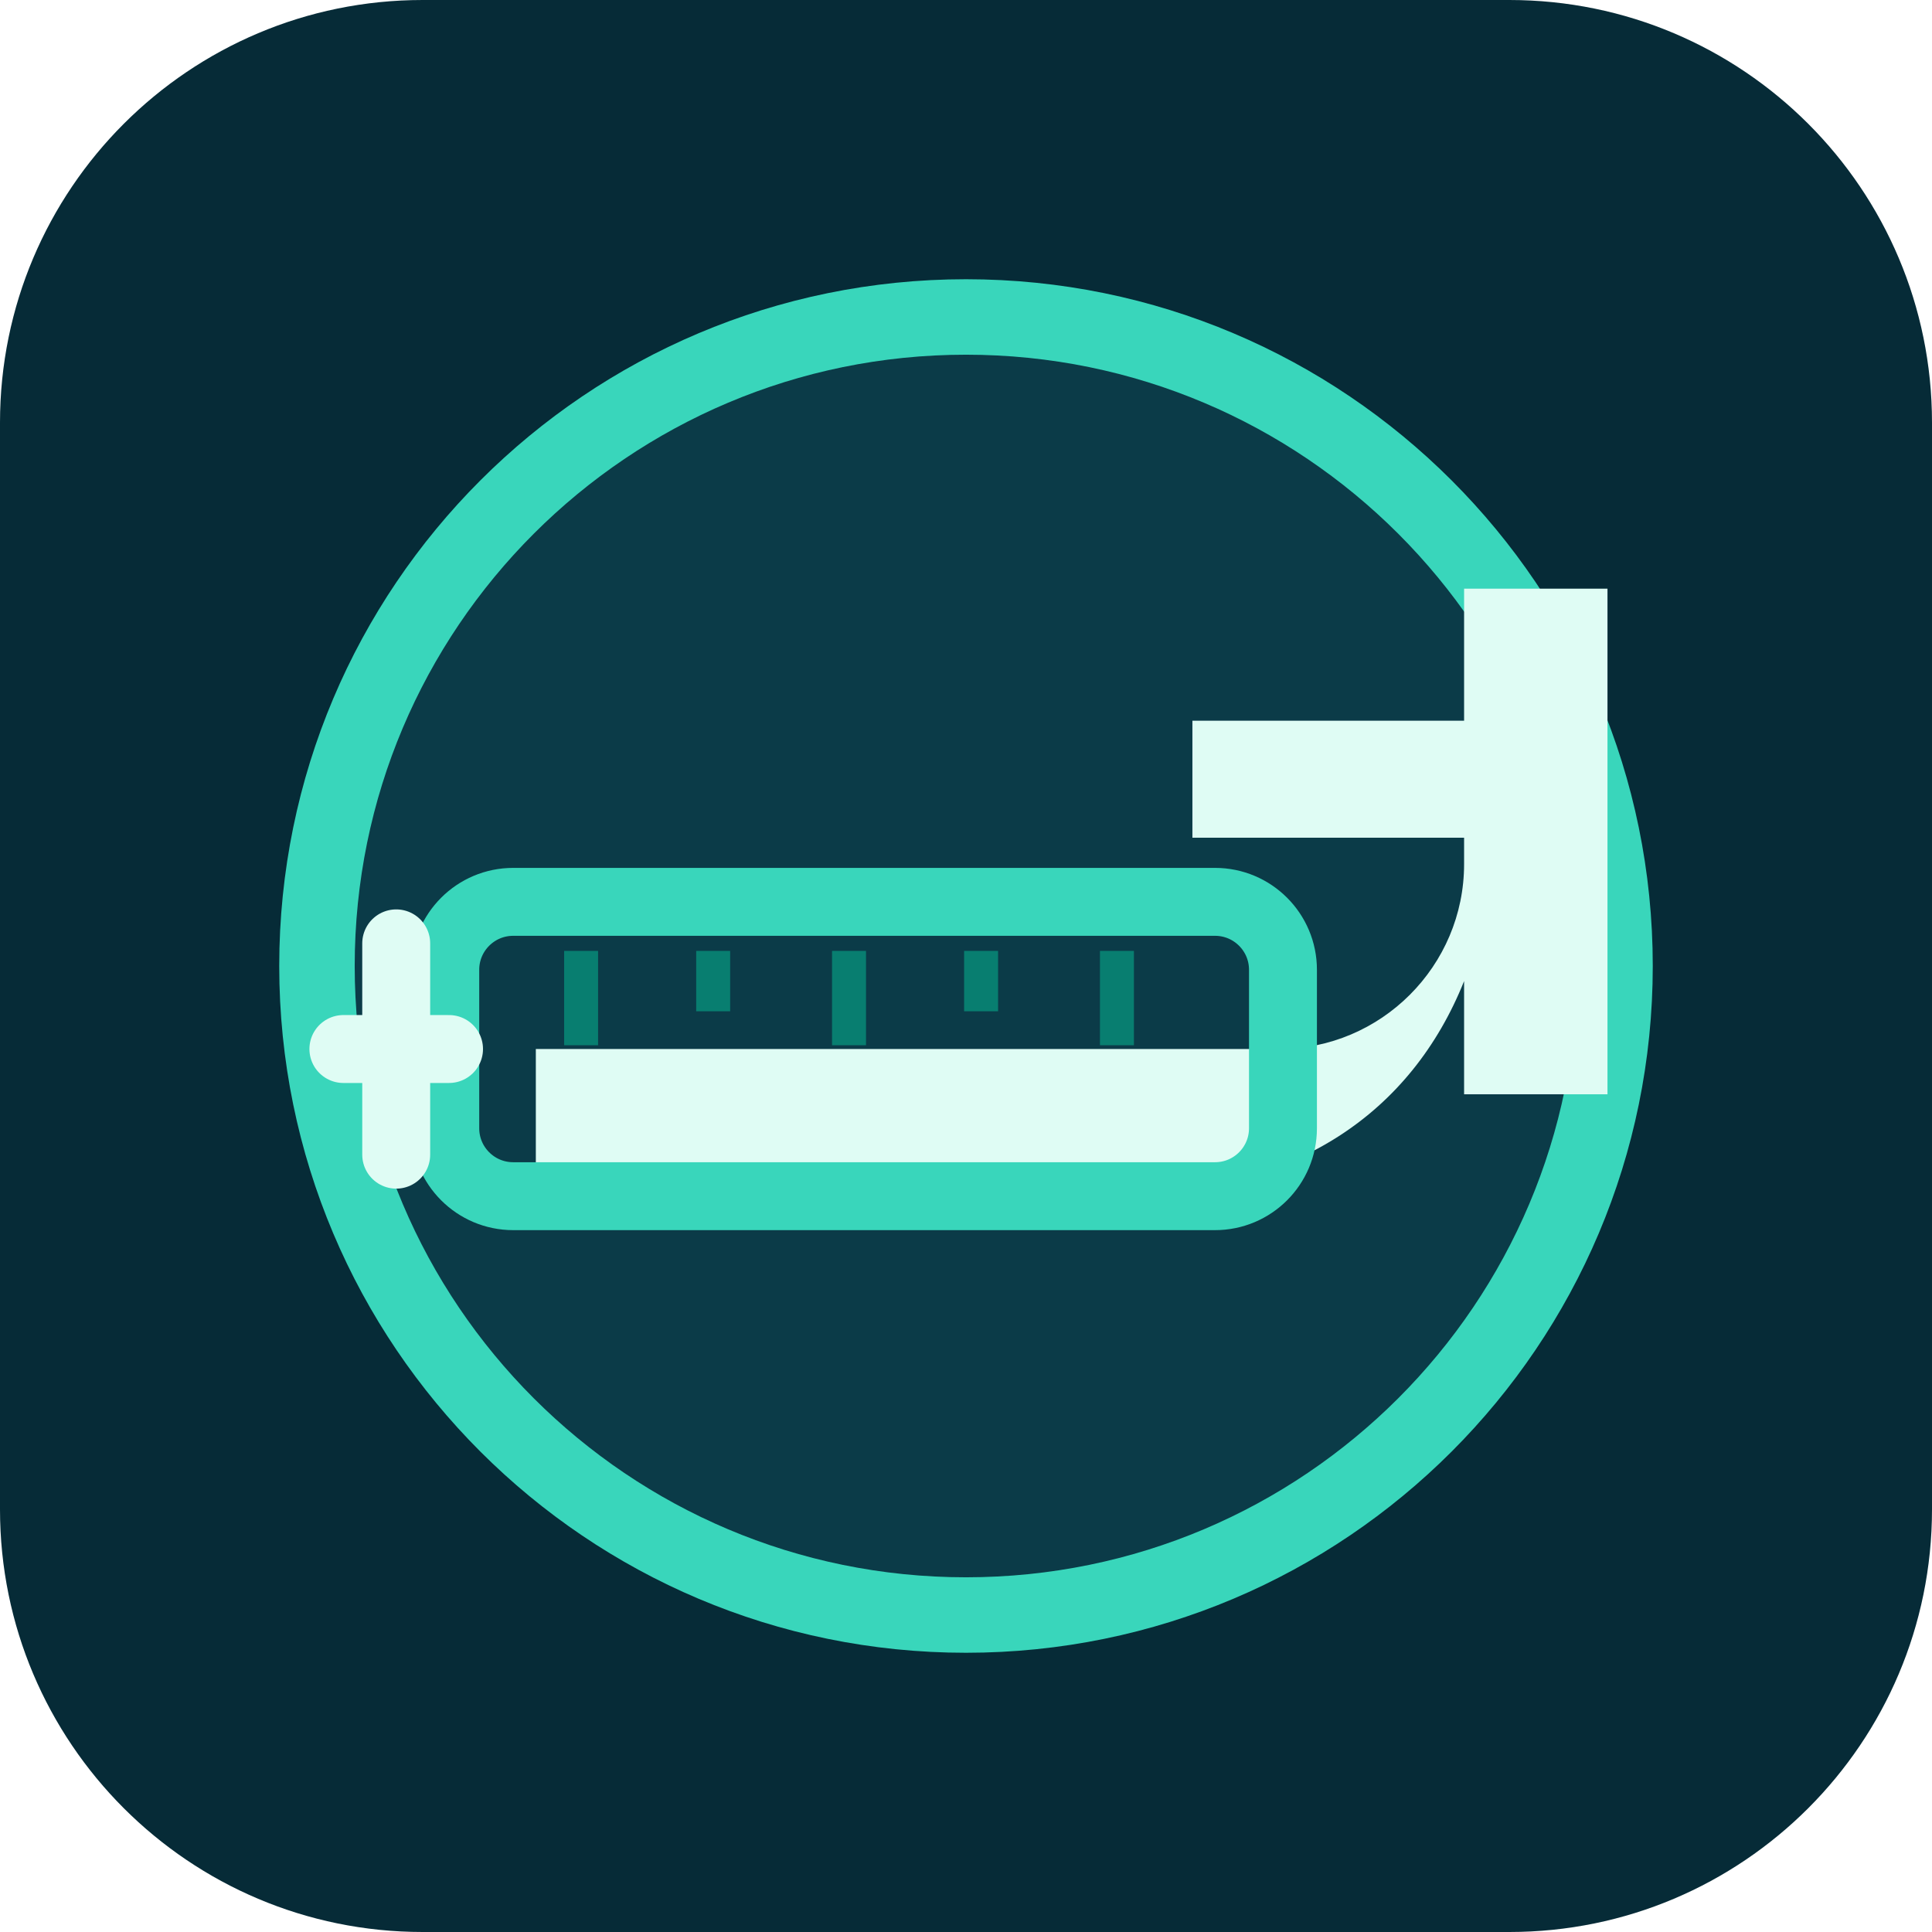
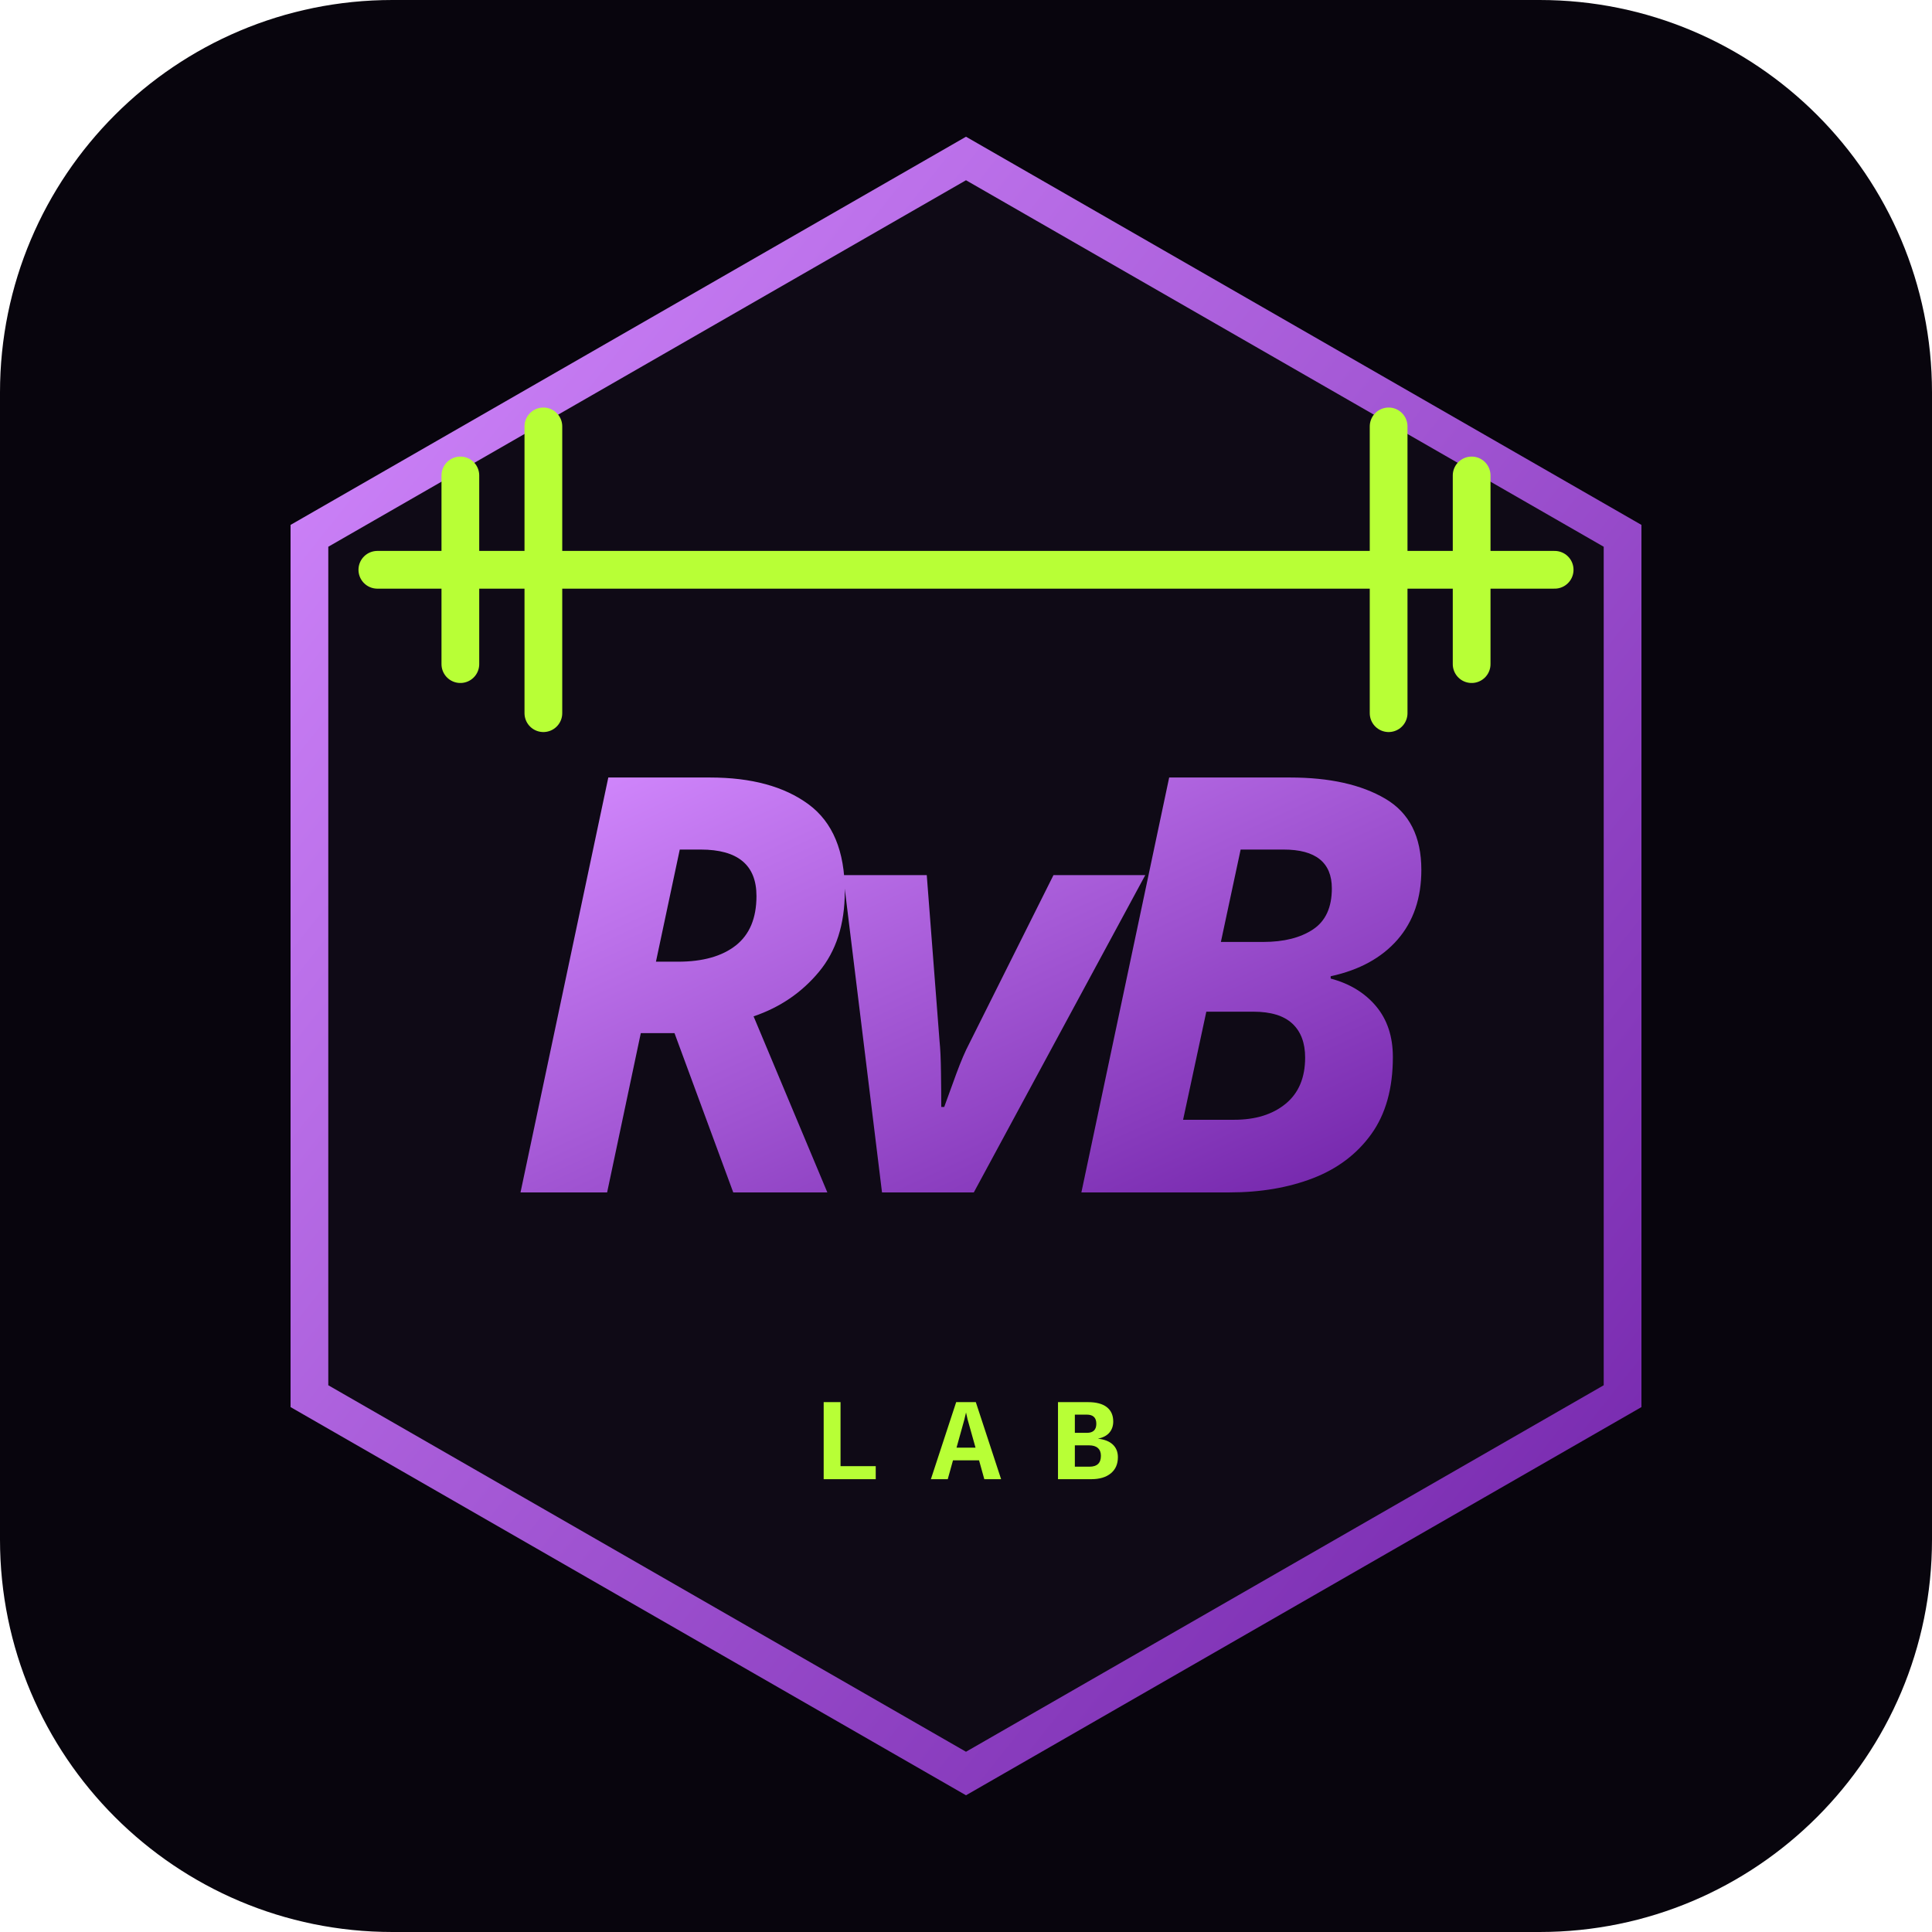
- <svg xmlns="http://www.w3.org/2000/svg" viewBox="0 0 512 512" role="img" aria-label="Rafão Calculadora de Peptídeos">
-   <rect width="512" height="512" rx="112" fill="#062b37" />
-   <circle cx="256" cy="256" r="172" fill="#0b3b48" stroke="#39d6bb" stroke-width="20" />
-   <path d="M142 278h197c27 0 49-22 49-49v-7h-72v-31h72v-35h38v134h-38v-30c-14 35-45 56-89 56H142z" fill="#dffcf4" />
-   <rect x="118" y="239" width="222" height="78" rx="18" fill="none" stroke="#39d6bb" stroke-width="18" />
-   <path d="M154 252v25m35-25v16m36-16v25m35-25v16m36-16v25" stroke="#087e70" stroke-width="9" />
-   <path d="M91 278h28m-14-28v56" stroke="#dffcf4" stroke-width="18" stroke-linecap="round" />
+ <svg xmlns="http://www.w3.org/2000/svg" viewBox="0 0 512 512" role="img" aria-label="RvB Lab">
+   <defs>
+     <linearGradient id="p" x1="0" y1="0" x2="1" y2="1">
+       <stop stop-color="#d48aff" />
+       <stop offset="1" stop-color="#7022a8" />
+     </linearGradient>
+   </defs>
+   <rect width="512" height="512" rx="104" fill="#08050d" />
+   <path d="M256 42 430 142v228L256 470 82 370V142z" fill="#0f0a16" stroke="url(#p)" stroke-width="10" />
+   <path d="M100 151h312M122 126v50m22-63v76M390 126v50m-22-63v76" fill="none" stroke="#b8ff36" stroke-width="10" stroke-linecap="round" />
+   <text x="256" y="316" fill="url(#p)" font-family="Impact, Arial Black, sans-serif" font-size="154" font-style="italic" font-weight="900" letter-spacing="-12" text-anchor="middle">RvB</text>
+   <text x="256" y="392" fill="#b8ff36" font-family="Courier New, monospace" font-size="31" font-weight="700" letter-spacing="13" text-anchor="middle">LAB</text>
</svg>
